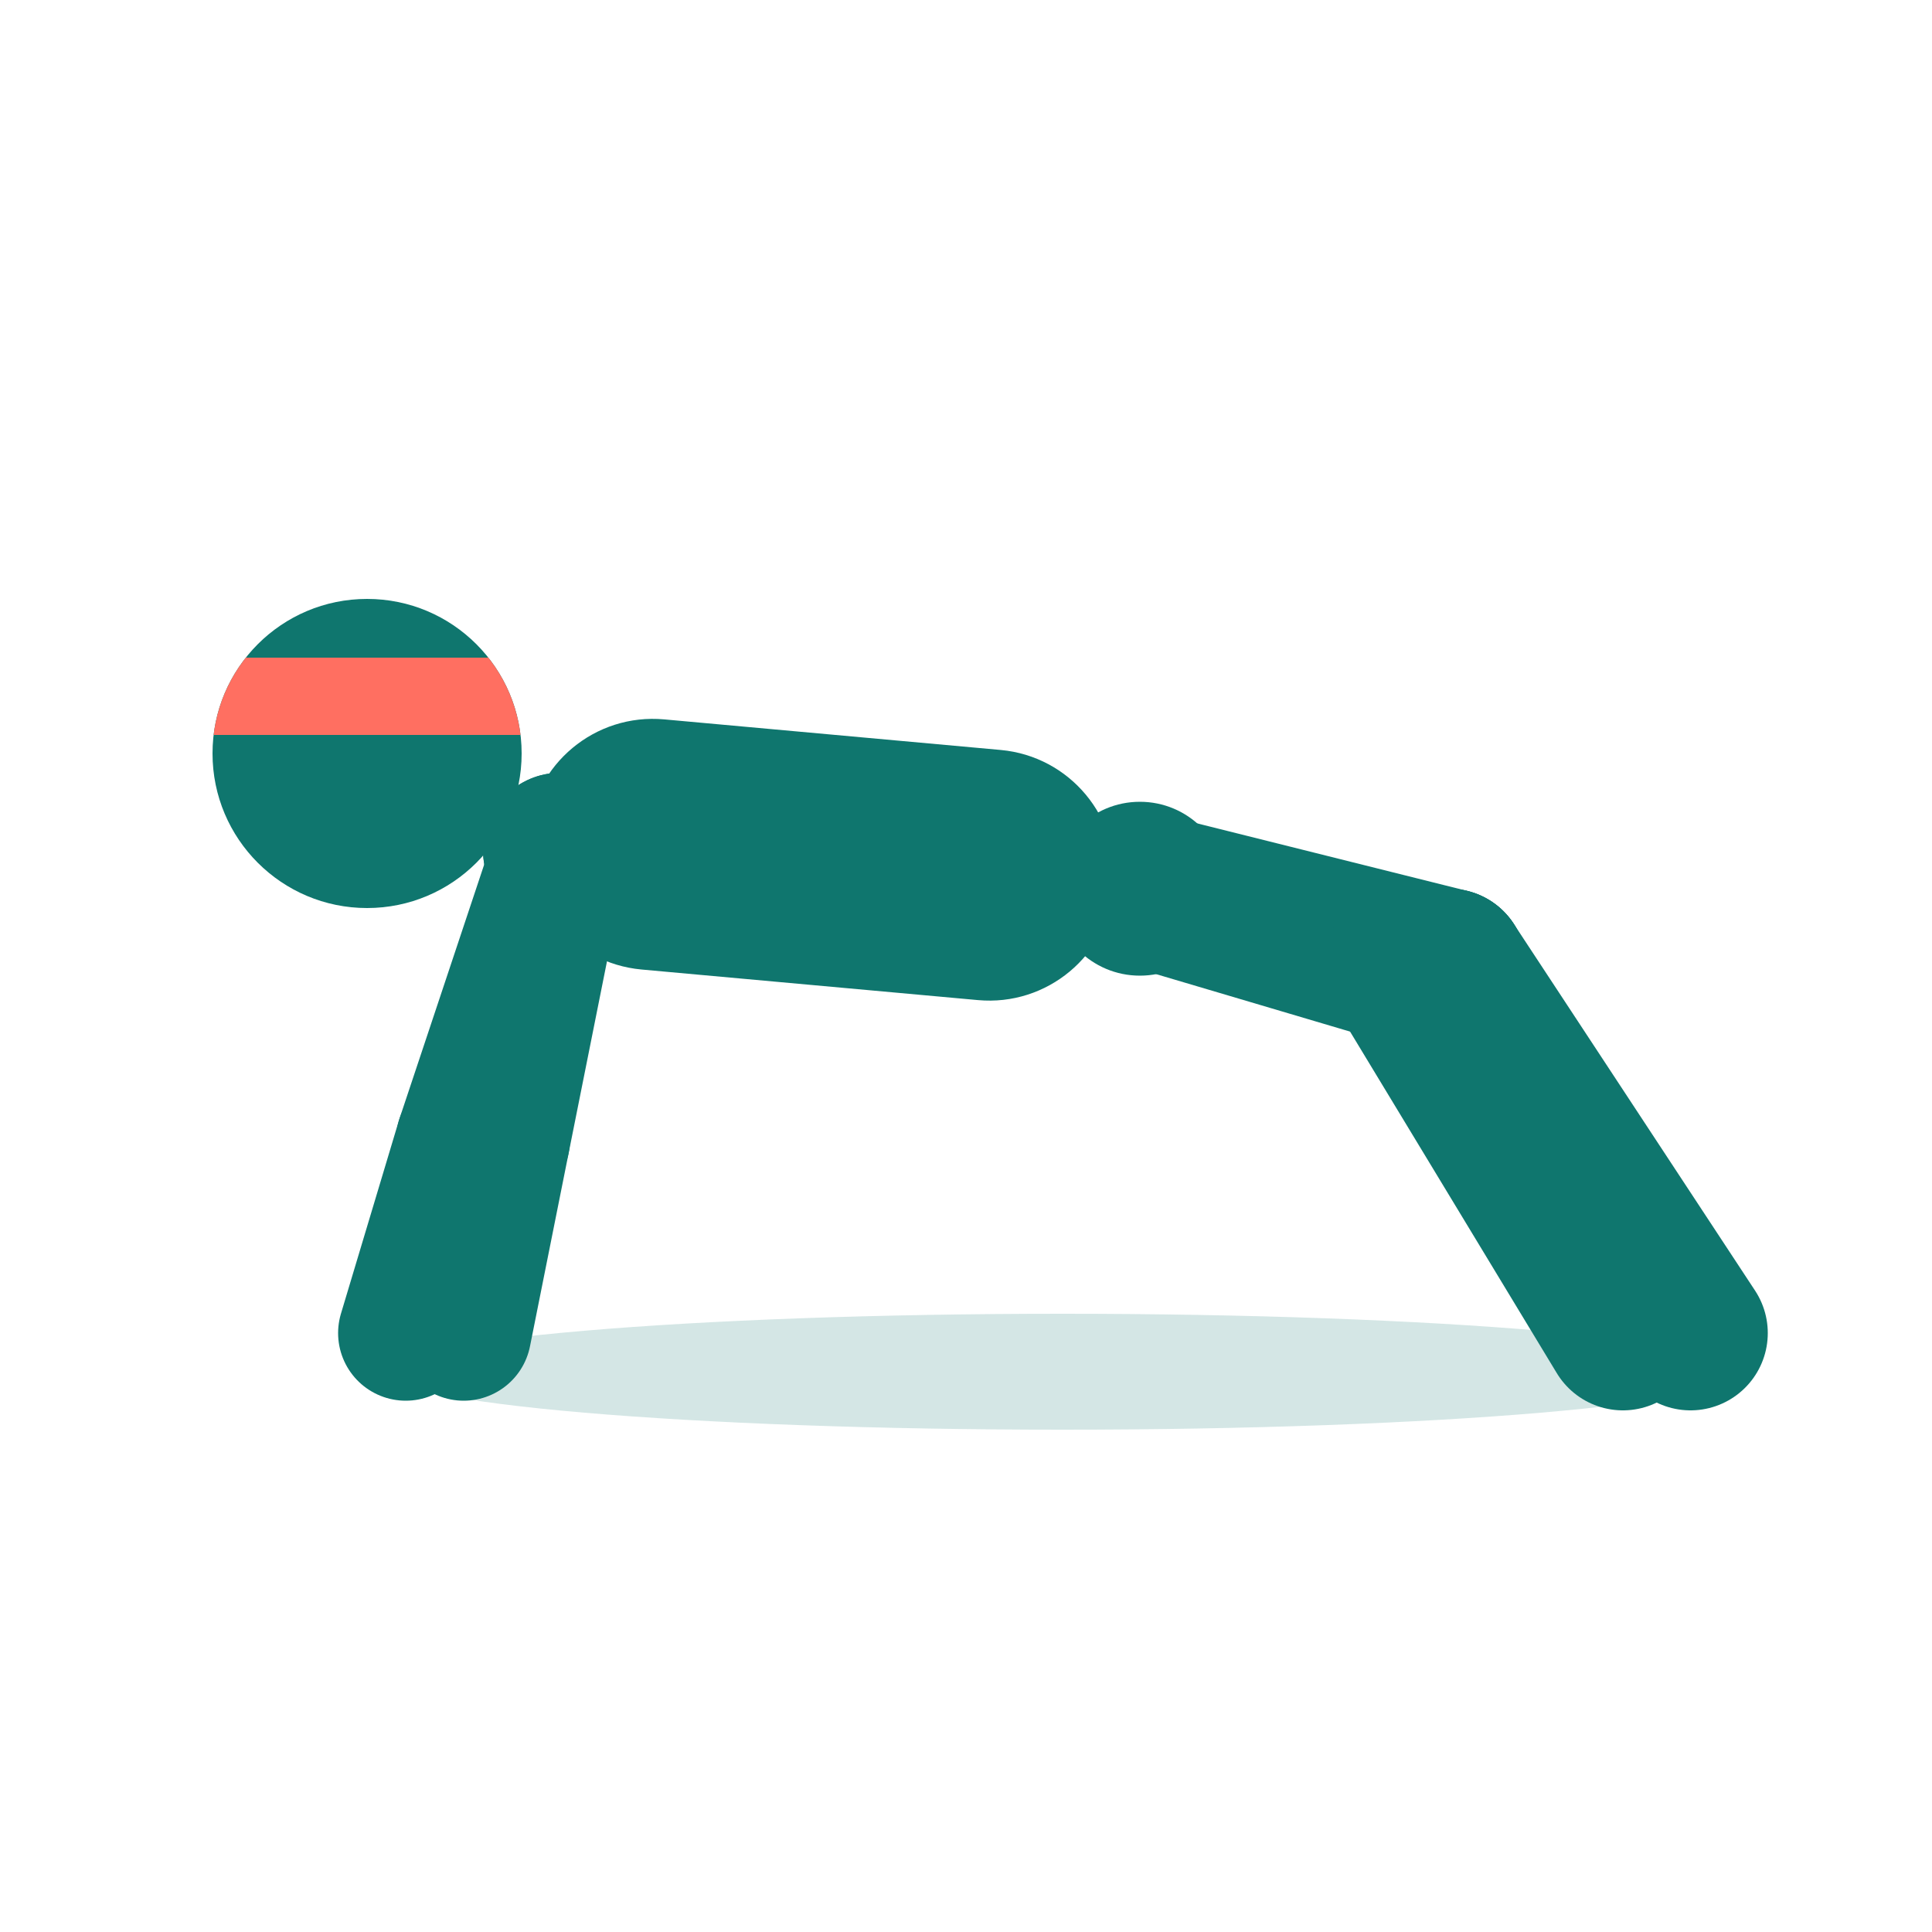
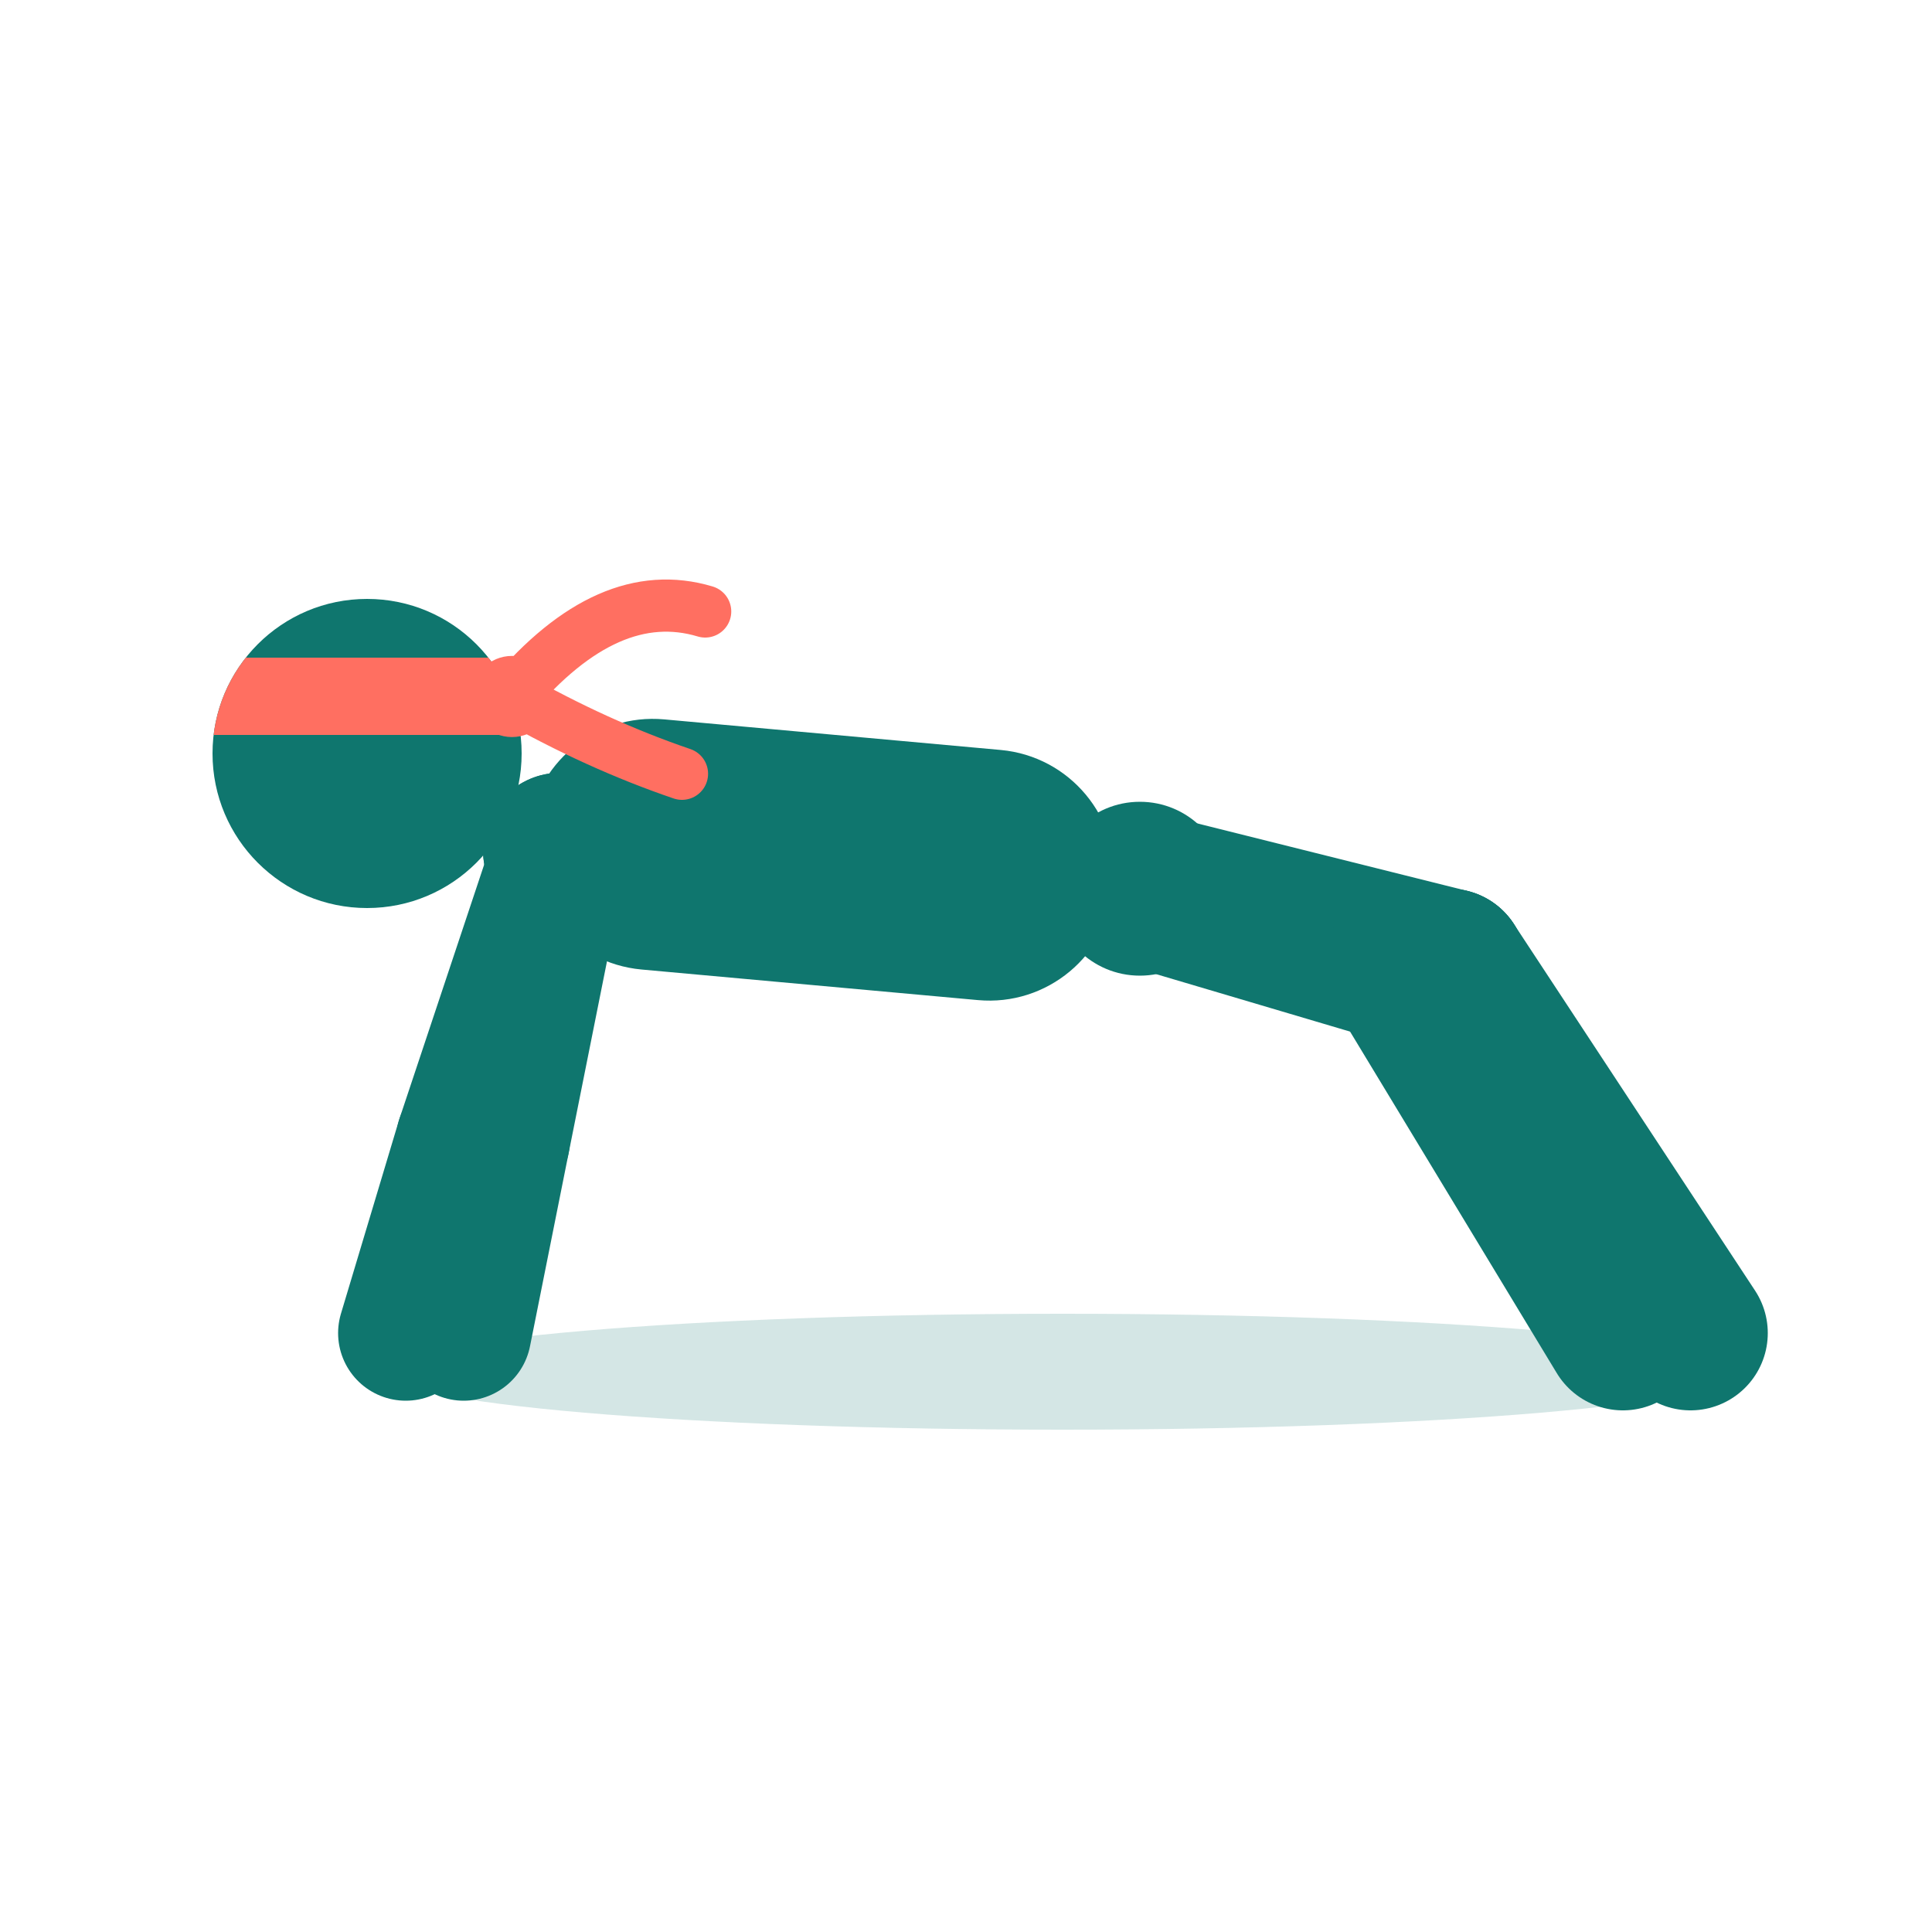
<svg xmlns="http://www.w3.org/2000/svg" viewBox="0 0 200 200" width="200" height="200">
  <ellipse cx="110" cy="142" rx="70" ry="6" fill="#0F766E" opacity="0.18" />
  <line x1="118" y1="92" x2="145" y2="100" stroke="#0F766E" stroke-width="16" stroke-linecap="round" />
  <line x1="118" y1="92" x2="150" y2="100" stroke="#0F766E" stroke-width="16" stroke-linecap="round" />
  <line x1="145" y1="100" x2="168" y2="138" stroke="#0F766E" stroke-width="16" stroke-linecap="round" />
  <line x1="150" y1="100" x2="175" y2="138" stroke="#0F766E" stroke-width="16" stroke-linecap="round" />
  <circle cx="145" cy="100" r="8" fill="#0F766E" />
  <circle cx="150" cy="100" r="8" fill="#0F766E" />
  <circle cx="168" cy="138" r="6" fill="#0F766E" />
  <circle cx="175" cy="138" r="6" fill="#0F766E" />
  <g transform="rotate(-84.80557 85 89)">
    <rect x="72" y="58.515" width="26" height="60.97" rx="13" fill="#0F766E" />
  </g>
  <line x1="58" y1="88" x2="48" y2="118" stroke="#0F766E" stroke-width="14" stroke-linecap="round" />
  <line x1="58" y1="88" x2="52" y2="118" stroke="#0F766E" stroke-width="14" stroke-linecap="round" />
  <line x1="48" y1="118" x2="42" y2="138" stroke="#0F766E" stroke-width="14" stroke-linecap="round" />
  <line x1="52" y1="118" x2="48" y2="138" stroke="#0F766E" stroke-width="14" stroke-linecap="round" />
  <circle cx="48" cy="118" r="6" fill="#0F766E" />
  <circle cx="52" cy="118" r="6" fill="#0F766E" />
  <circle cx="42" cy="138" r="5.5" fill="#0F766E" />
  <circle cx="48" cy="138" r="5.5" fill="#0F766E" />
  <circle cx="58" cy="88" r="8" fill="#0F766E" />
  <circle cx="58" cy="88" r="8" fill="#0F766E" />
  <circle cx="118" cy="92" r="9" fill="#0F766E" />
  <circle cx="38" cy="78" r="16" fill="#0F766E" />
  <clipPath id="hb">
    <circle cx="38.0" cy="78.0" r="16.0" />
  </clipPath>
  <rect x="21.0" y="68.08" width="34.0" height="8.0" fill="#FF6F61" clip-path="url(#hb)" />
+   <path d="M53.0,72.1 Q63.0,60.3 73.0,63.3" stroke="#FF6F61" stroke-width="5.4" stroke-linecap="round" fill="none" />
+   <path d="M53.0,72.1 Q61.8,77.1 70.6,80.1" stroke="#FF6F61" stroke-width="5.4" stroke-linecap="round" fill="none" />
+   <circle cx="53.0" cy="72.1" r="4.2" fill="#FF6F61" />
</svg>
